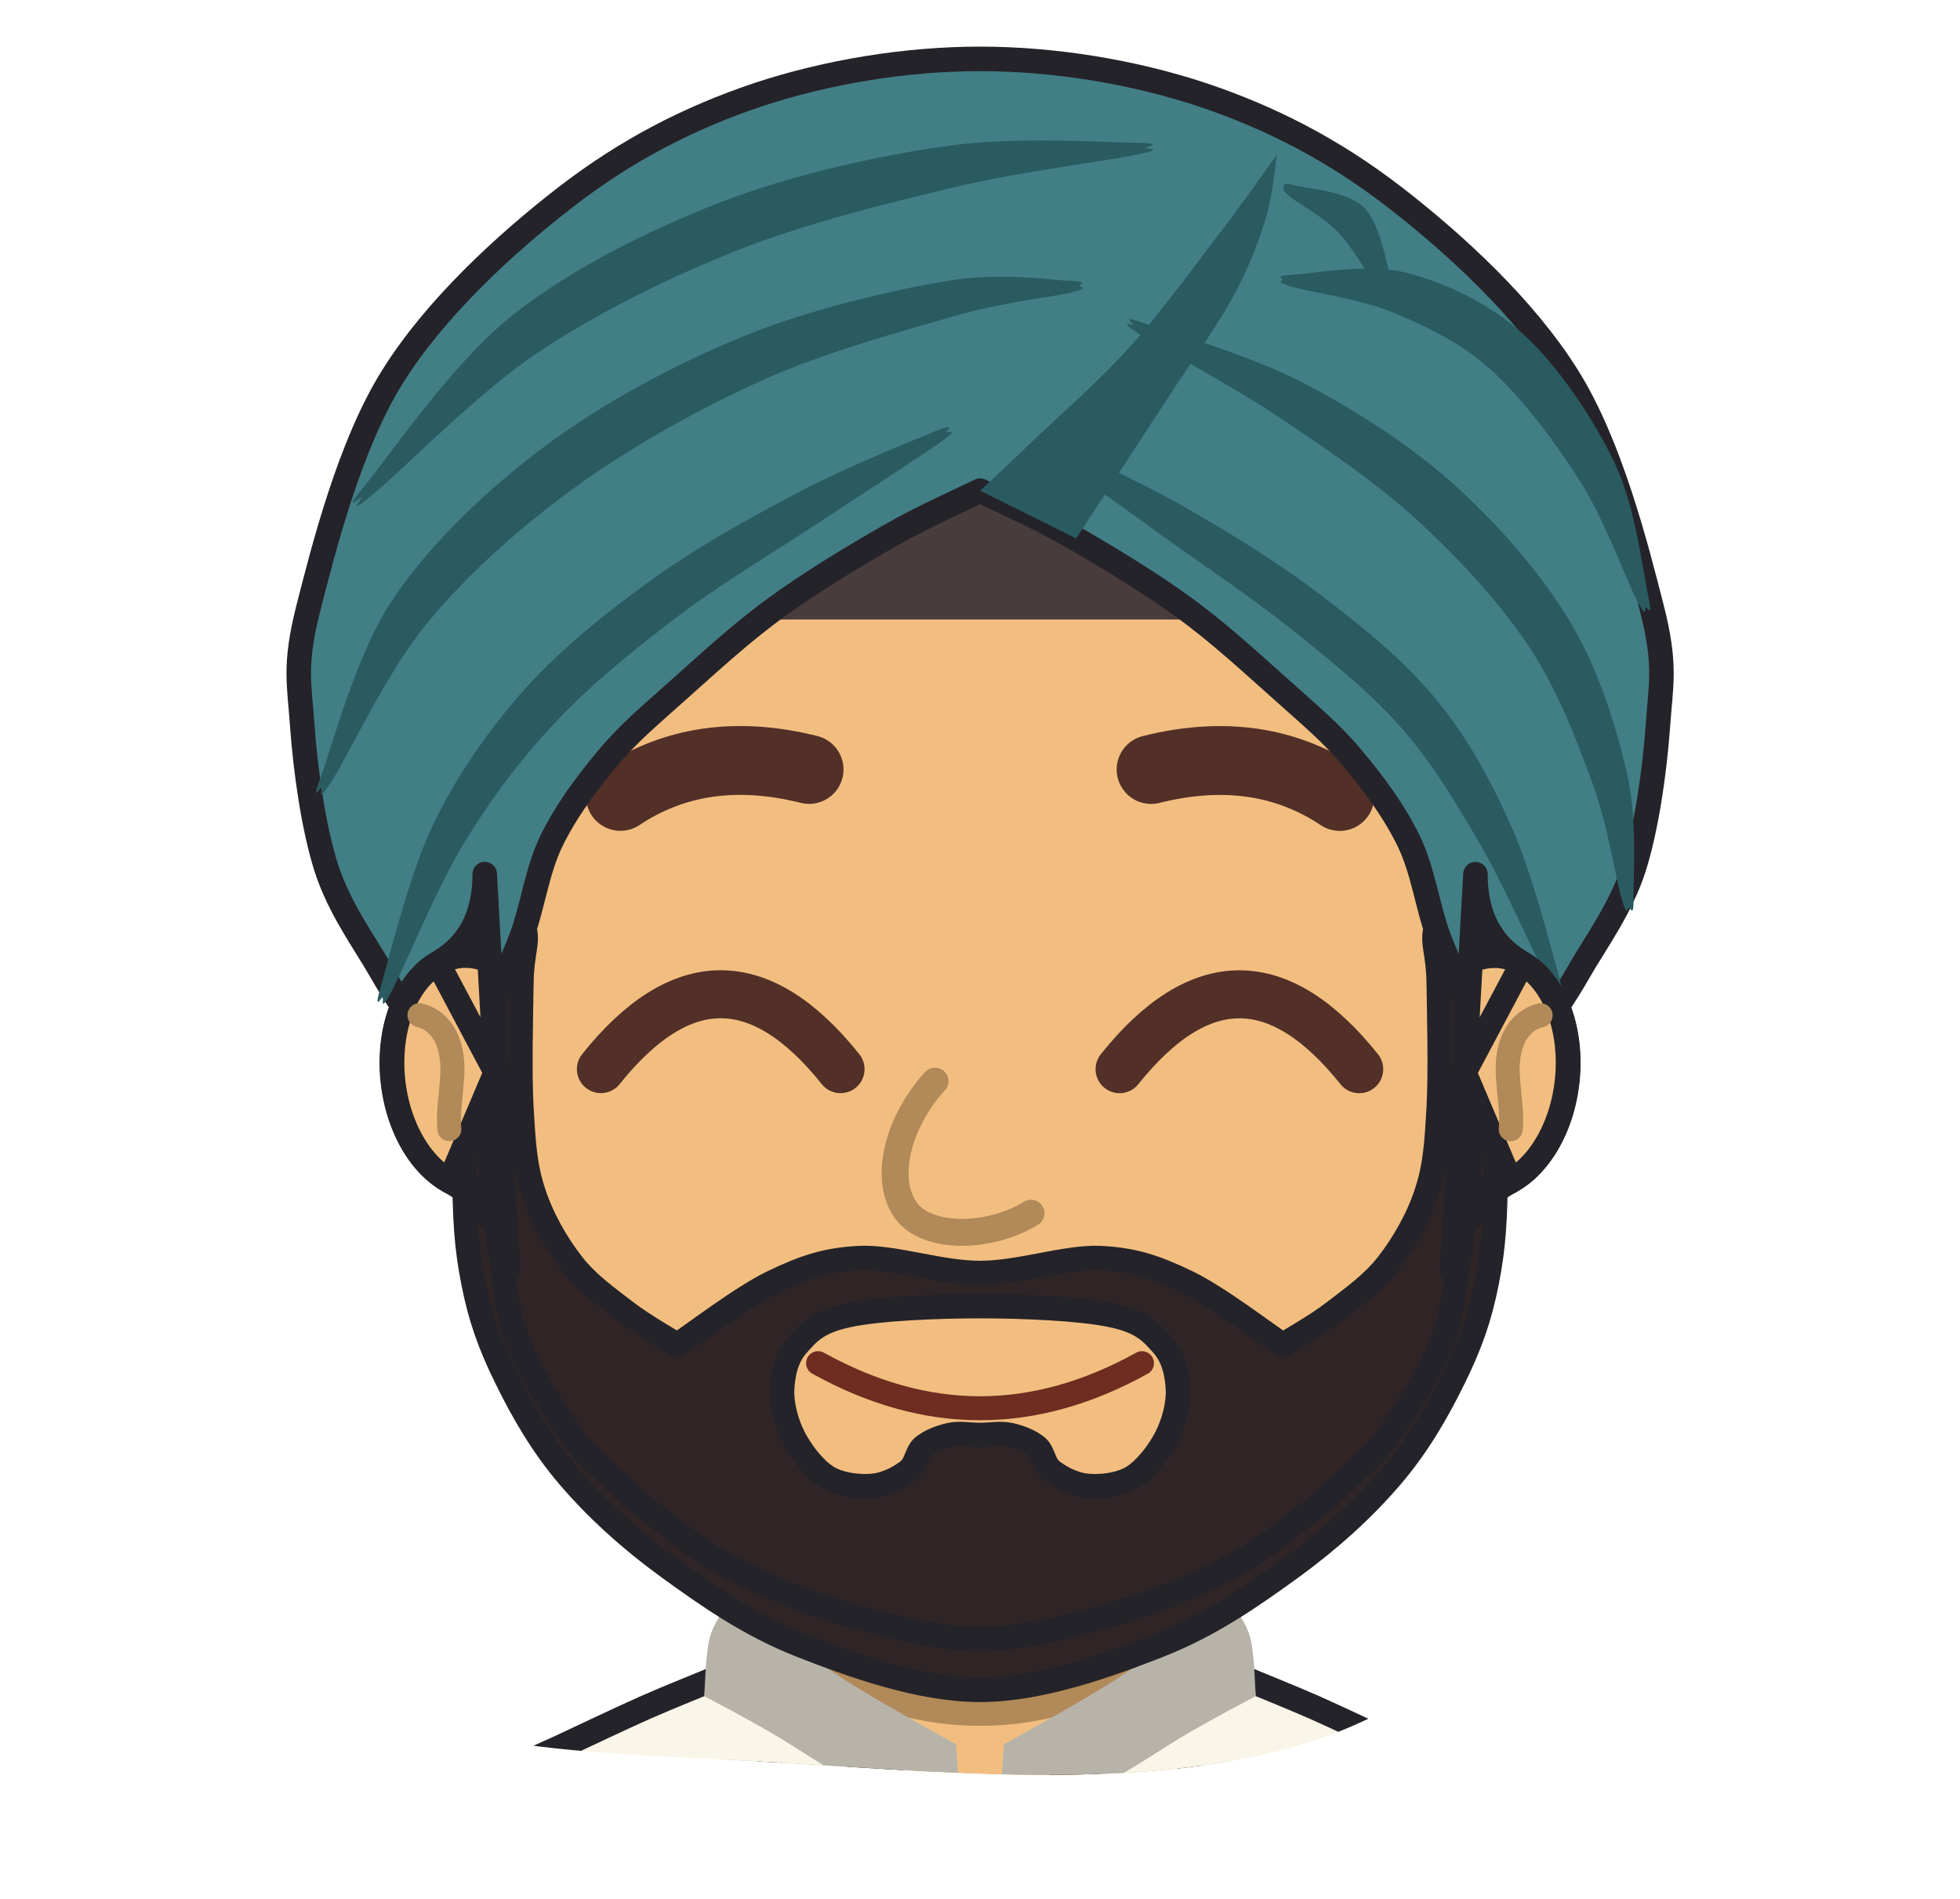
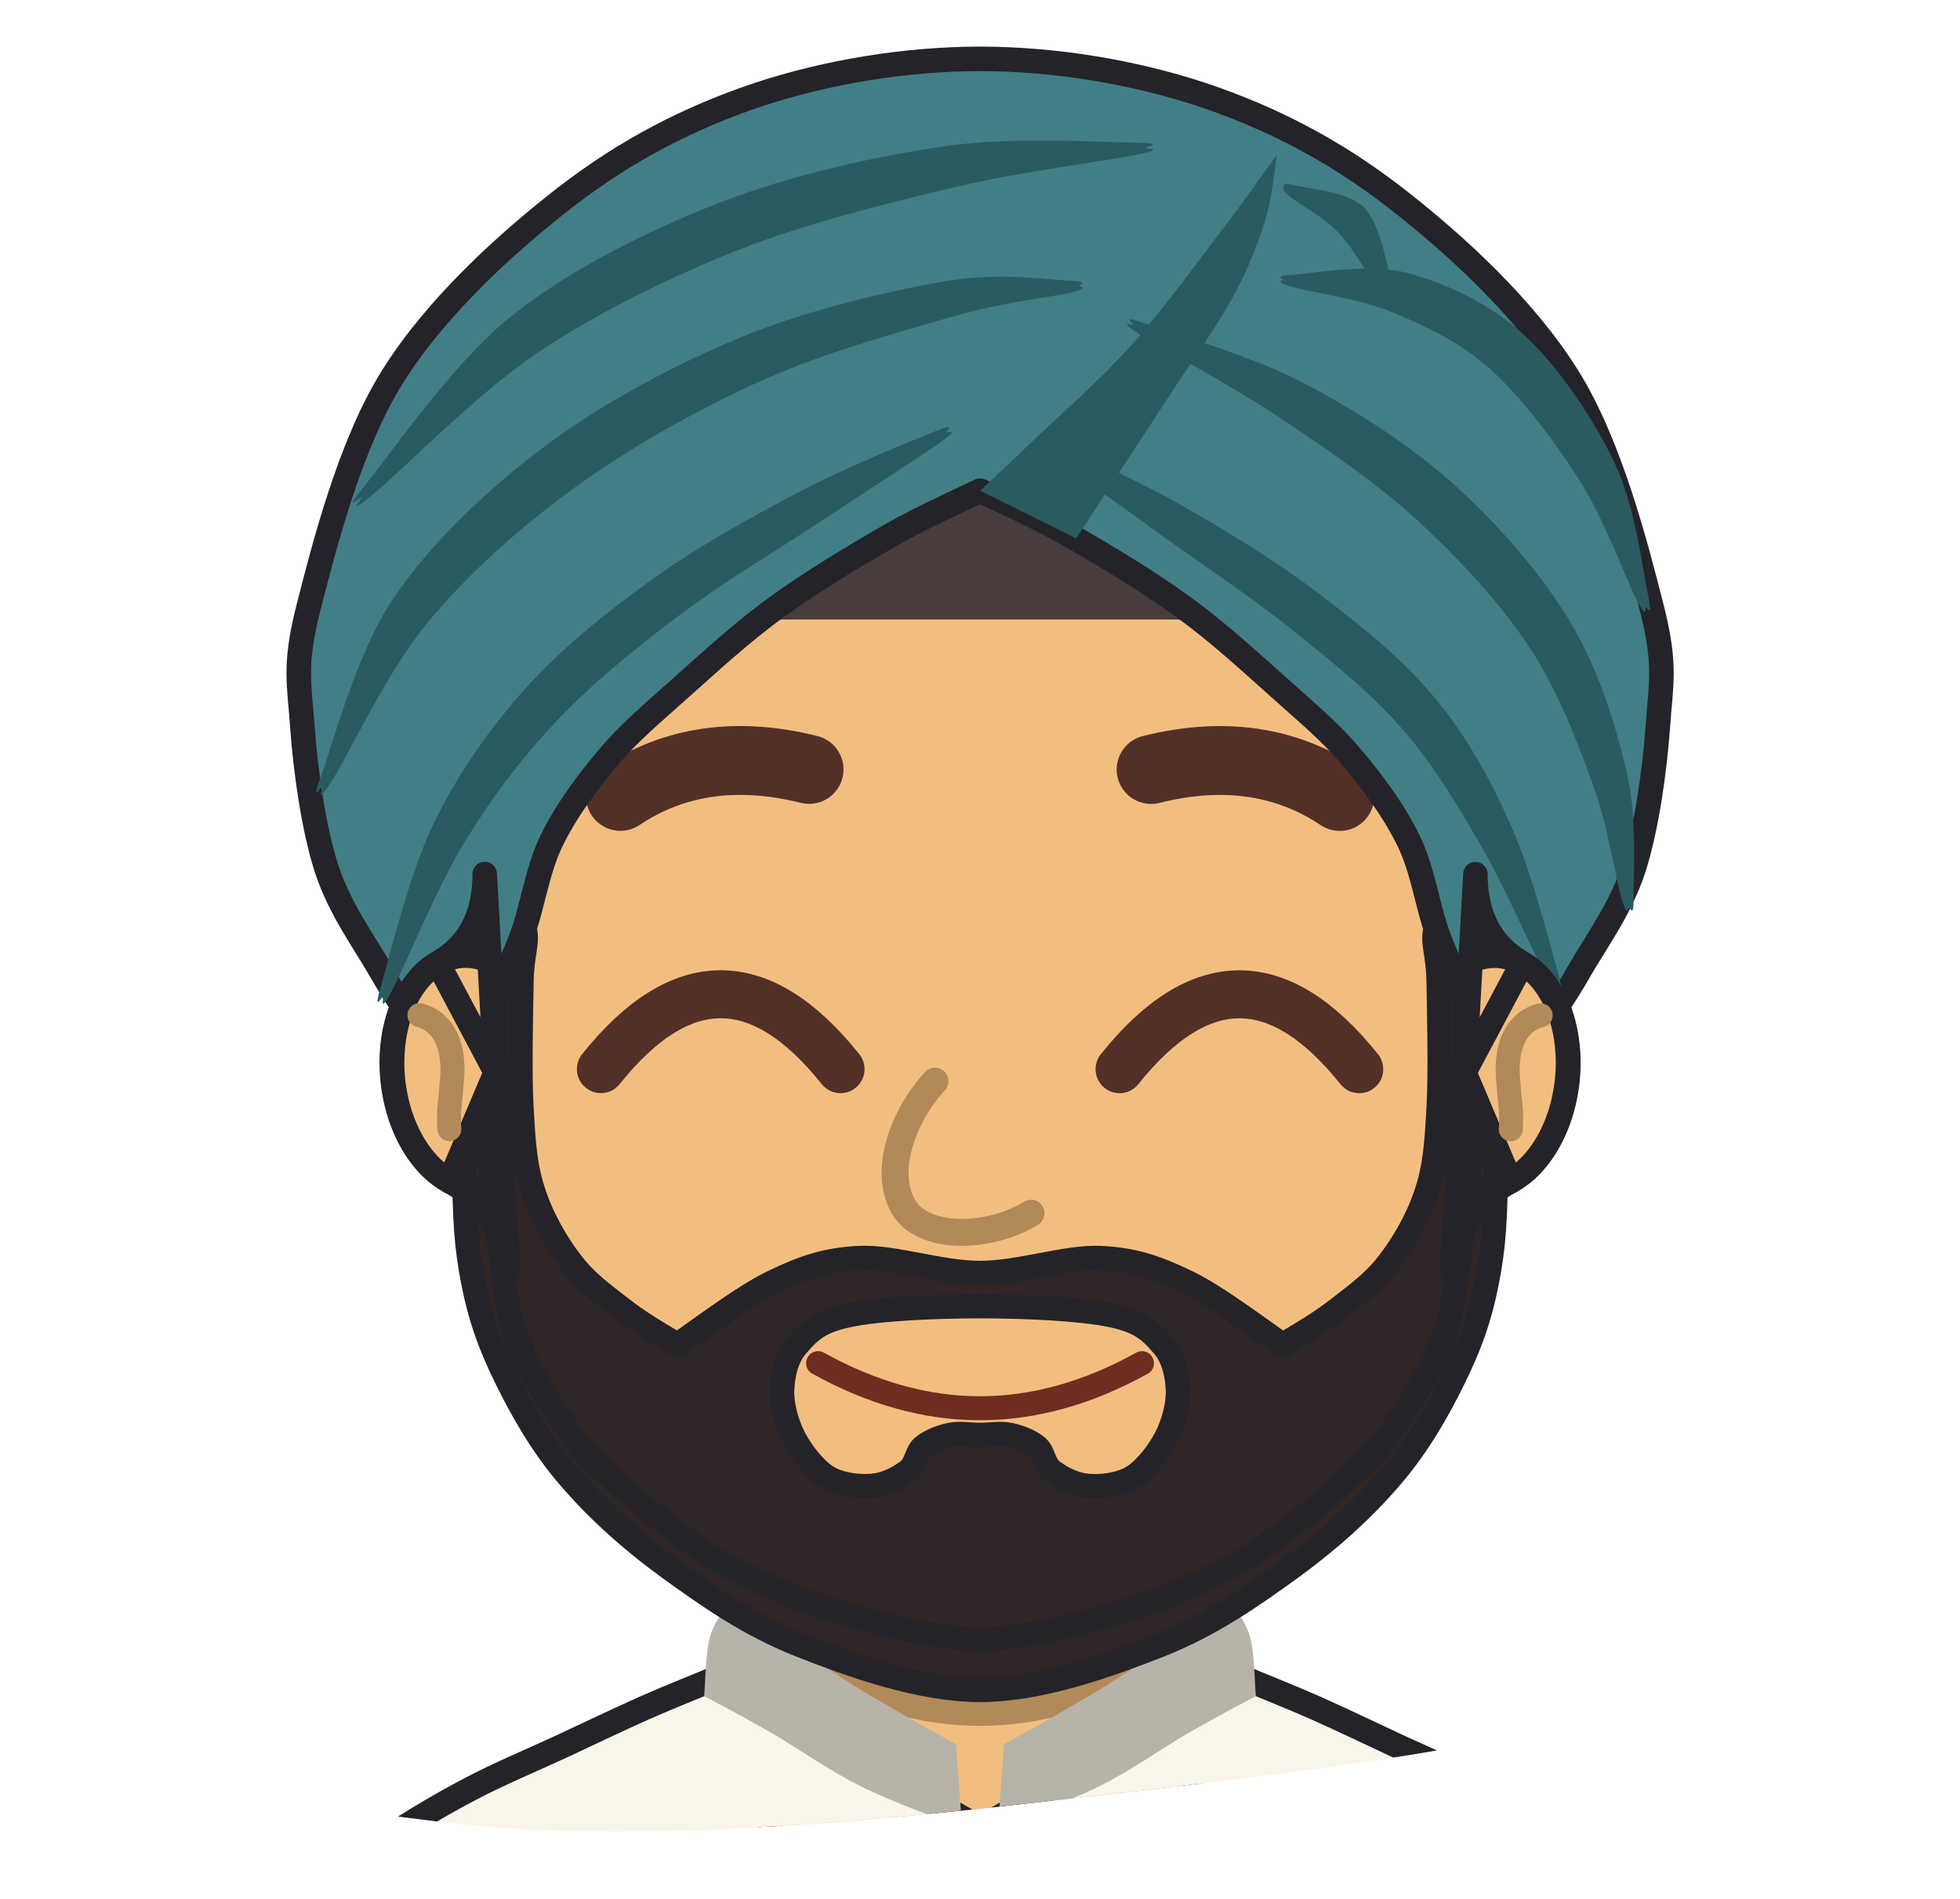
<svg xmlns="http://www.w3.org/2000/svg" viewBox="0 0 320 310" width="320" height="310">
  <defs>
    <clipPath id="cd10b">
      <rect x="-4000" y="-4000" width="9000" height="9000" />
    </clipPath>
    <pattern id="cd10pat" width="26" height="26" patternUnits="userSpaceOnUse">
      <rect width="26" height="26" fill="#3B5BA9" />
      <rect width="26" height="13" fill="#FFF4E6" />
    </pattern>
    <clipPath id="cd10cr">
-       <path d="M899.26 519.81C912.30 578.53 877.86 654.47 838.19 713.44C798.53 772.42 731.73 844.44 661.01 873.67C590.29 902.89 490.61 892.98 413.89 888.54C337.43 883.84 254.44 885.67 201.73 846.53C149.28 807.38 102.83 718.92 98.40 653.42C94.22 588.18 135.45 511.99 176.42 454.58C217.65 397.43 283.93 340.54 345.52 309.23C407.36 277.91 478.34 258.34 547.23 266.69C616.38 275.30 701.45 318.10 760.17 360.37C818.88 402.39 886.21 461.10 899.26 519.81Z" />
+       <path d="M970.26 486.00C980.22 551.18 960.83 655.15 936.86 716.02C912.62 776.62 896.19 818.63 825.63 850.41C755.06 882.47 607.73 896.47 513.74 907.24C419.74 917.75 330.59 923.13 261.37 914.52C192.15 905.90 130.47 898.63 97.88 856.07C65.56 813.25 69.06 725.17 66.37 658.11C63.41 591.31 63.95 506.74 80.65 454.76C97.34 402.51 109.46 375.58 166.02 345.41C222.59 315.25 327.63 292.08 420.01 273.50C512.39 254.65 644.09 224.48 720.32 232.83C796.27 241.45 834.78 282.66 876.53 324.67C918.01 366.96 960.02 420.83 970.26 486.00Z" />
      <path d="M-473.50 -700.97L1473.50 -700.97L1473.50 664.63L-473.50 664.63Z" />
    </clipPath>
    <clipPath id="cd10s">
      <path d="M500 917.1L616.5 850.9C621.8 853.2 636.8 859.1 648.3 864.2C659.7 869.3 672.5 875.4 685.3 881.4C698.1 887.3 712.5 893.3 725 899.9C737.6 906.5 750.8 914.3 760.8 921.1C770.7 927.9 778 934.3 784.6 941C791.2 947.6 795.8 954.2 800.5 960.8C805.1 967.4 808.6 974.1 812.4 980.7C816.1 987.2 821.2 996.8 823 1000L177 1000C178.8 996.8 183.9 987.2 187.6 980.7C191.4 974.1 194.9 967.4 199.5 960.8C204.2 954.2 208.8 947.6 215.4 941C222 934.3 229.3 927.9 239.2 921.1C249.2 914.3 262.4 906.5 275 899.9C287.5 893.3 301.9 887.3 314.7 881.4C327.5 875.4 340.3 869.3 351.7 864.2C363.2 859.1 378.2 853.2 383.5 850.9L500 917.1Z" fill="#FAF5E9" stroke="#242329" stroke-width="10.82" stroke-linejoin="round" stroke-linecap="round" transform="translate(500 1014) scale(0.86) translate(-500 -1000)" />
      <path d="M378.2 858.9C378.7 854.5 378.7 839.9 380.9 832.4C383.1 824.9 389.7 817 391.5 813.9C395 817 404.7 826.2 412.6 832.4C420.6 838.6 430.3 845.2 439.1 850.9C447.9 856.7 457.2 862 465.6 866.8C474 871.7 485.4 877.9 489.4 880.1C489.9 886.2 491.6 911 492.1 917.1C484.6 914 461.2 905.7 447.1 898.6C432.9 891.5 418.8 881.4 407.3 874.8C395.9 868.2 383.1 861.5 378.2 858.9ZM621.8 858.9C621.3 854.5 621.3 839.9 619.1 832.4C616.9 824.9 610.3 817 608.5 813.9C605 817 595.3 826.2 587.4 832.4C579.4 838.6 569.7 845.2 560.9 850.9C552.1 856.7 542.8 862 534.4 866.8C526 871.7 514.6 877.9 510.6 880.1C510.1 886.2 508.4 911 507.9 917.1C515.4 914 538.8 905.7 552.9 898.6C567.1 891.5 581.2 881.4 592.7 874.8C604.1 868.2 616.9 861.5 621.8 858.9Z" fill="#B7B3A9" transform="translate(500 1014) scale(0.86) translate(-500 -1000)" />
      <path d="M492.1 911.8L507.9 911.8L507.9 1000L492.1 1000Z" fill="#B7B3A9" transform="translate(500 1014) scale(0.86) translate(-500 -1000)" />
    </clipPath>
    <clipPath id="cd10eL">
      <ellipse cx="385.5" cy="569" rx="59.6" ry="60.9" />
    </clipPath>
    <clipPath id="cd10eR">
      <ellipse cx="614.5" cy="569" rx="59.6" ry="60.9" />
    </clipPath>
    <filter id="cd10bl" x="-60%" y="-90%" width="220%" height="280%">
      <feGaussianBlur stdDeviation="15" />
    </filter>
    <clipPath id="cd10eo">
      <path d="M-1000 -1000H2000V2000H-1000Z" />
    </clipPath>
    <clipPath id="cd10ck">
      <ellipse cx="385.5" cy="561.1" rx="66.5" ry="65.2" />
      <ellipse cx="385.5" cy="569" rx="62.6" ry="63.9" />
      <ellipse cx="614.5" cy="561.1" rx="66.5" ry="65.2" />
      <ellipse cx="614.5" cy="569" rx="62.6" ry="63.9" />
    </clipPath>
  </defs>
  <g transform="translate(-55 -107) scale(0.43)">
    <g clip-path="url(#cd10b)">
      <g transform="translate(500 1014) scale(0.86) translate(-500 -1000)">
        <g clip-path="url(#cd10cr)">
          <g transform="translate(0 0.06)">
            <path d="M500 800.6C525.6 800.6 558.7 802.4 576.8 804.6C594.9 806.8 601.5 805.3 608.5 813.9C615.6 822.5 619.6 843.4 619.1 856.2C618.7 869 625.8 880.5 605.9 890.7C586 900.8 535.3 917.1 500 917.1C464.7 917.1 414 900.8 394.1 890.7C374.2 880.5 381.3 869 380.9 856.2C380.4 843.4 384.4 822.5 391.5 813.9C398.5 805.3 405.1 806.8 423.2 804.6C441.3 802.4 474.4 800.6 500 800.6Z" fill="#B7B3A9" />
          </g>
        </g>
        <g clip-path="url(#cd10cr)">
          <g transform="translate(0 0.06)">
            <path d="M407.3 768.9L407.3 935.7Q407.3 967.4 439.1 967.4L560.9 967.4Q592.7 967.4 592.7 935.7L592.7 768.9Z" fill="#F2BE80" stroke="#242329" stroke-width="10.82" stroke-linejoin="round" stroke-linecap="round" />
            <ellipse cx="500" cy="811.2" rx="92.7" ry="60.9" fill="#B28958" />
          </g>
        </g>
        <g transform="matrix(1 0.0001 -0.0001 1 0.08335 0.01754)">
          <ellipse cx="275.6" cy="583.6" rx="35.1" ry="51.6" transform="rotate(-6 275.6 583.6)" fill="#F2BE80" stroke="#242329" stroke-width="10.82" stroke-linejoin="round" stroke-linecap="round" />
          <ellipse cx="724.4" cy="583.6" rx="35.1" ry="51.6" transform="rotate(6 724.4 583.6)" fill="#F2BE80" stroke="#242329" stroke-width="10.82" stroke-linejoin="round" stroke-linecap="round" />
          <path d="M281.3 496.1C281.3 518.4 271 529.5 260.6 535.4L286.2 583.6ZM718.7 496.1C718.7 518.4 729 529.5 739.4 535.4L713.8 583.6ZM291.8 671C288.8 648.8 276.3 637.3 265.8 631.7L286.2 583.6ZM708.2 671C711.2 648.8 723.7 637.3 734.2 631.7L713.8 583.6Z" fill="#F2BE80" />
          <path d="M252.5 558.4C263.1 561.1 267.7 571.6 267 584.9C266.4 594.2 265 602.1 265.7 608.7M747.5 558.4C736.9 561.1 732.3 571.6 733 584.9C733.6 594.2 735 602.1 734.3 608.7" fill="none" stroke="#B28958" stroke-width="10.6" stroke-linecap="round" stroke-linejoin="round" />
        </g>
        <g transform="matrix(1 0.0001 -0.0001 1 0.08335 0.01754)">
          <path d="M500 255.3C526.5 255.3 554.7 258.6 579.4 265.9C604.1 273.2 628.8 284 648.3 299C667.7 314 684.4 334.9 695.9 355.9C707.4 376.8 712.9 400 717.1 424.7C721.3 449.4 720.8 475.5 721.1 504.1C721.3 532.8 720 570.3 718.4 596.8C716.9 623.3 714.2 645.3 711.8 663C709.4 680.6 708.9 689.5 703.8 702.7C698.8 715.9 688.2 732.5 681.3 742.4C674.5 752.3 669.8 755.6 662.8 762.3C655.9 768.9 648.4 775.5 639.7 782.1C630.9 788.7 623.4 795.4 610.5 802C597.6 808.6 580.6 816.5 562.2 821.8C543.8 827.1 520.7 833.7 500 833.7C479.3 833.7 456.2 827.1 437.8 821.8C419.4 816.5 402.4 808.6 389.5 802C376.6 795.4 369.1 788.7 360.3 782.1C351.6 775.5 344.1 768.9 337.2 762.3C330.2 755.6 325.5 752.3 318.7 742.4C311.8 732.5 301.2 715.9 296.2 702.7C291.1 689.5 290.6 680.6 288.2 663C285.8 645.3 283.1 623.3 281.6 596.8C280 570.3 278.7 532.8 278.9 504.1C279.2 475.5 278.7 449.4 282.9 424.7C287.1 400 292.6 376.8 304.1 355.9C315.6 334.9 332.3 314 351.7 299C371.2 284 395.9 273.2 420.6 265.9C445.3 258.6 473.5 255.3 500 255.3Z" fill="#F2BE80" data-sk="1" stroke="#242329" stroke-width="10.82" stroke-linejoin="round" stroke-linecap="round" />
        </g>
        <g clip-path="url(#cd10cr)">
          <g transform="translate(0 0.13)">
            <path d="M500 917.1L616.5 850.9C621.8 853.2 636.8 859.1 648.3 864.2C659.7 869.3 672.5 875.4 685.3 881.4C698.1 887.3 712.5 893.3 725 899.9C737.6 906.5 750.8 914.3 760.8 921.1C770.7 927.9 778 934.3 784.6 941C791.2 947.6 795.8 954.2 800.5 960.8C805.1 967.4 808.6 974.1 812.4 980.7C816.1 987.2 821.2 996.8 823 1000L177 1000C178.8 996.8 183.9 987.2 187.6 980.7C191.4 974.1 194.9 967.4 199.5 960.8C204.2 954.2 208.8 947.6 215.4 941C222 934.3 229.3 927.9 239.2 921.1C249.2 914.3 262.4 906.5 275 899.9C287.5 893.3 301.9 887.3 314.7 881.4C327.5 875.4 340.3 869.3 351.7 864.2C363.2 859.1 378.2 853.2 383.5 850.9L500 917.1Z" fill="#FAF5E9" stroke="#242329" stroke-width="10.82" stroke-linejoin="round" stroke-linecap="round" />
            <path d="M378.2 858.9C378.7 854.5 378.7 839.9 380.9 832.4C383.1 824.9 389.7 817 391.5 813.9C395 817 404.7 826.2 412.6 832.4C420.6 838.6 430.3 845.2 439.1 850.9C447.9 856.7 457.2 862 465.6 866.8C474 871.7 485.4 877.9 489.4 880.1C489.9 886.2 491.6 911 492.1 917.1C484.6 914 461.2 905.7 447.1 898.6C432.9 891.5 418.8 881.4 407.3 874.8C395.9 868.2 383.1 861.5 378.2 858.9ZM621.8 858.9C621.3 854.5 621.3 839.9 619.1 832.4C616.9 824.9 610.3 817 608.5 813.9C605 817 595.3 826.2 587.4 832.4C579.4 838.6 569.7 845.2 560.9 850.9C552.1 856.7 542.8 862 534.4 866.8C526 871.7 514.6 877.9 510.6 880.1C510.1 886.2 508.4 911 507.9 917.1C515.4 914 538.8 905.7 552.9 898.6C567.1 891.5 581.2 881.4 592.7 874.8C604.1 868.2 616.9 861.5 621.8 858.9Z" fill="#B7B3A9" />
            <path d="M492.1 911.8L507.9 911.8L507.9 1000L492.1 1000Z" fill="#B7B3A9" />
          </g>
        </g>
        <g transform="matrix(1 0.0001 -0.0001 1 0.08335 0.01754)">
          <g filter="url(#cd10bl)">
            <ellipse cx="330.6" cy="668.3" rx="35.7" ry="19.9" fill="#EE9865" opacity="0.000" transform="matrix(0.4 0 0 0.4 198.36 400.98)" />
          </g>
          <g filter="url(#cd10bl)">
            <ellipse cx="669.4" cy="668.3" rx="35.7" ry="19.9" fill="#EE9865" opacity="0.000" transform="matrix(0.4 0 0 0.4 401.64 400.98)" />
          </g>
        </g>
        <g transform="matrix(1 0.0001 -0.0001 1 0.08335 0.01754)">
          <path d="M633.7 704C637.4 701.6 648.5 695.4 656.2 689.5C663.9 683.5 673.2 677.1 680 668.3C686.9 659.5 693.5 648 697.2 636.5C701 625 701.6 614.9 702.5 599.4C703.4 584 702.7 557.1 702.5 543.8C702.3 530.6 699.4 526.6 701.2 520C703 513.4 709.1 504.1 713.1 504.1C717.1 504.1 722.6 500.2 725 520C727.5 539.9 727.9 597.2 727.7 623.3C727.5 649.3 726.8 660.3 723.7 676.2C720.6 692.1 716.2 704.2 709.1 718.6C702.1 732.9 693.3 748.4 681.3 762.3C669.4 776.2 654.7 789.6 637.7 802C620.7 814.3 602.4 827.3 579.4 836.4C556.5 845.4 526.5 856.2 500 856.2C473.5 856.2 443.5 845.4 420.6 836.4C397.6 827.3 379.3 814.3 362.3 802C345.3 789.6 330.6 776.2 318.7 762.3C306.7 748.4 297.9 732.9 290.9 718.6C283.8 704.2 279.4 692.1 276.3 676.2C273.2 660.3 272.5 649.3 272.3 623.3C272.1 597.2 272.5 539.9 275 520C277.4 500.2 282.9 504.1 286.9 504.1C290.9 504.1 297 513.4 298.8 520C300.6 526.6 297.7 530.6 297.5 543.8C297.3 557.1 296.6 584 297.5 599.4C298.4 614.9 299 625 302.8 636.5C306.5 648 313.1 659.5 320 668.3C326.8 677.1 336.1 683.5 343.8 689.5C351.5 695.4 362.6 701.6 366.3 704C373.4 699.4 395.2 682.6 408.7 676.2C422.1 669.8 431.8 666.3 447.1 665.6C462.3 665 482.4 672.2 500 672.2C517.6 672.2 537.7 665 552.9 665.6C568.2 666.3 577.9 669.8 591.3 676.2C604.8 682.6 626.6 699.4 633.7 704ZM500 686.8C519.4 686.8 544.8 687.9 558.2 690.8C571.7 693.6 575.9 698.5 580.7 704C585.6 709.5 587.1 717 587.4 723.9C587.6 730.7 585.4 738.7 582.1 745.1C578.8 751.4 573.2 758.7 567.5 762.3C561.8 765.8 553.6 766.7 547.7 766.2C541.7 765.8 535.5 762.5 531.8 759.6C528 756.7 528.2 751.7 525.2 749C522.1 746.4 517.4 744.6 513.2 743.7C509 742.8 504.4 743.7 500 743.7C495.6 743.7 491 742.8 486.8 743.7C482.6 744.6 477.9 746.4 474.8 749C471.8 751.7 472 756.7 468.2 759.6C464.5 762.5 458.3 765.8 452.3 766.2C446.4 766.7 438.2 765.8 432.5 762.3C426.8 758.7 421.2 751.4 417.9 745.1C414.6 738.7 412.4 730.7 412.6 723.9C412.9 717 414.4 709.5 419.3 704C424.1 698.5 428.3 693.6 441.8 690.8C455.2 687.9 480.6 686.8 500 686.8Z" fill="#302526" fill-rule="evenodd" stroke="#242329" stroke-width="10.82" stroke-linejoin="round" stroke-linecap="round" />
          <path d="M500 255.3C526.5 255.3 554.7 258.6 579.4 265.9C604.1 273.2 628.8 284 648.3 299C667.7 314 684.4 334.9 695.9 355.9C707.4 376.8 712.9 400 717.1 424.7C721.3 449.4 720.8 475.5 721.1 504.1C721.3 532.8 720 570.3 718.4 596.8C716.9 623.3 714.2 645.3 711.8 663C709.4 680.6 708.9 689.5 703.8 702.7C698.8 715.9 688.2 732.5 681.3 742.4C674.5 752.3 669.8 755.6 662.8 762.3C655.9 768.9 648.4 775.5 639.7 782.1C630.9 788.7 623.4 795.4 610.5 802C597.6 808.6 580.6 816.5 562.2 821.8C543.8 827.1 520.7 833.7 500 833.7C479.3 833.7 456.2 827.1 437.8 821.8C419.4 816.5 402.4 808.6 389.5 802C376.6 795.4 369.1 788.7 360.3 782.1C351.6 775.5 344.1 768.9 337.2 762.3C330.2 755.6 325.5 752.3 318.7 742.4C311.8 732.5 301.2 715.9 296.2 702.7C291.1 689.5 290.6 680.6 288.2 663C285.8 645.3 283.1 623.3 281.6 596.8C280 570.3 278.7 532.8 278.9 504.1C279.2 475.5 278.7 449.4 282.9 424.7C287.1 400 292.6 376.8 304.1 355.9C315.6 334.9 332.3 314 351.7 299C371.2 284 395.9 273.2 420.6 265.9C445.3 258.6 473.5 255.3 500 255.3Z" fill="none" stroke="#242329" stroke-width="10.82" stroke-linejoin="round" stroke-linecap="round" />
        </g>
        <g transform="matrix(1 0.0001 -0.0001 1 0.08335 0.01754)">
          <g clip-path="url(#cd10eo)" display="none">
            <g>
              <ellipse cx="385.5" cy="561.1" rx="63.5" ry="62.2" fill="#523027" />
              <ellipse cx="385.5" cy="569" rx="59.6" ry="60.9" fill="#FDFCFA" />
              <g clip-path="url(#cd10eL)">
                <g transform="translate(0.00 0.00)">
                  <ellipse cx="397.4" cy="573.6" rx="38.4" ry="44.3" fill="#050404" />
                  <circle cx="381.5" cy="552.5" r="11.3" fill="#FDFCFA" />
                  <circle cx="416.6" cy="590.8" r="5.8" fill="#FDFCFA" />
                </g>
              </g>
            </g>
            <g>
              <ellipse cx="614.5" cy="561.1" rx="63.5" ry="62.2" fill="#523027" />
              <ellipse cx="614.5" cy="569" rx="59.6" ry="60.9" fill="#FDFCFA" />
              <g clip-path="url(#cd10eR)">
                <g transform="translate(0.00 0.00)">
                  <ellipse cx="602.6" cy="573.6" rx="38.4" ry="44.3" fill="#050404" />
                  <circle cx="586.7" cy="552.5" r="11.3" fill="#FDFCFA" />
                  <circle cx="621.8" cy="590.8" r="5.8" fill="#FDFCFA" />
                </g>
              </g>
            </g>
          </g>
          <g clip-path="url(#cd10ck)">
            <g>
              <path d="M312.7 618C312.7 669.6 458.3 669.6 458.3 618Q385.5 596.8 312.7 618ZM541.7 618C541.7 669.6 687.3 669.6 687.3 618Q614.5 596.8 541.7 618Z" fill="#F2BE80" display="none" />
            </g>
          </g>
          <path fill="none" stroke="#523027" stroke-linecap="round" stroke-linejoin="round" display="inline" d="M332.6 582.2Q385.5 516.1 438.4 582.2M561.6 582.2Q614.5 516.1 667.4 582.2" stroke-width="21.2" />
          <path fill="none" stroke="#523027" stroke-width="30.4" stroke-linecap="round" stroke-linejoin="round" d="M341.2 461.8Q376.9 438.0 424.5 449.9M658.8 461.8Q623.1 438.0 575.5 449.9" transform="translate(0 0.00)" />
          <g>
            <path d="M480.1 587.5C464.3 604.7 456.3 631.2 468.2 645.8C478.8 657.7 505.3 656.4 522.5 645.8" fill="none" stroke="#B28958" stroke-width="11.9" stroke-linecap="round" stroke-linejoin="round" />
          </g>
          <path fill="#6E2D20" stroke="#6E2D20" stroke-linejoin="round" stroke-linecap="round" d="M428.5 712.0C452.3 725.2 476.2 731.9 500.0 731.9C523.8 731.9 547.7 725.2 571.5 712.0C547.7 725.2 523.8 731.9 500.0 731.9C476.2 731.9 452.3 725.2 428.5 712.0Z" stroke-width="10.60" />
          <path fill="#FDFCFA" display="none" />
          <g>
            <path d="M469.6 731.4Q500 714.2 530.4 731.4Q500 745.1 469.6 731.4Z" fill="#D9604A" display="none" />
          </g>
        </g>
        <g transform="matrix(1 0.0001 -0.0001 1 0.08335 0.01754)">
          <path d="M391.5 383.7L500 292.3L608.5 383.7Z" fill="#483C3D" />
          <path d="M731.6 591.5C729.7 586.6 724.6 573.6 719.7 562.4C714.9 551.1 707.6 537.5 702.5 524C697.5 510.5 695.7 494.9 689.3 481.6C682.9 468.4 673.6 455.8 664.1 444.6C654.7 433.3 644.7 425.2 632.4 414.1C620 403.1 605.5 389.6 590 378.4C574.6 367.1 554.7 355.2 539.7 346.6C524.7 338 506.6 330.1 500 326.8C493.4 330.1 475.3 338 460.3 346.6C445.3 355.2 425.4 367.1 410 378.4C394.5 389.6 380 403.1 367.6 414.1C355.3 425.2 345.3 433.3 335.9 444.6C326.4 455.8 317.1 468.4 310.7 481.6C304.3 494.9 302.5 510.5 297.5 524C292.4 537.5 285.1 551.1 280.3 562.4C275.4 573.6 270.3 586.6 268.4 591.5C265.9 587.5 259.3 576.5 253.8 567.7C248.3 558.9 242.3 550.9 235.3 538.6C228.2 526.2 217.2 511.4 211.4 493.5C205.7 475.7 202.2 450.5 200.8 431.3C199.5 412.1 196.9 404.2 203.5 378.4C210.1 352.6 221.6 306.7 240.6 276.5C259.5 246.2 290.4 217.8 317.3 197C344.2 176.3 371.6 162.2 402 152C432.5 141.9 467.3 136.2 500 136.2C532.7 136.2 567.5 141.9 598 152C628.4 162.2 655.8 176.3 682.7 197C709.6 217.8 740.5 246.2 759.4 276.5C778.4 306.7 789.9 352.6 796.5 378.4C803.1 404.2 800.5 412.1 799.2 431.3C797.8 450.5 794.3 475.7 788.6 493.5C782.8 511.4 771.8 526.2 764.7 538.6C757.7 550.9 751.7 558.9 746.2 567.7C740.7 576.5 734.1 587.5 731.6 591.5Z" fill="#427E86" stroke="#242329" stroke-width="10.82" stroke-linejoin="round" stroke-linecap="round" />
          <path d="M631 178.5C626.9 184.2 616.7 198.8 605.9 212.9C595.1 227 580.1 247.8 566.2 263.2C552.3 278.7 533.5 295 522.5 305.6C511.5 316.2 503.8 323.2 500 326.8C507.1 330.3 535.3 344.4 542.4 347.9C549 337.8 570.6 304.7 582.1 287.1C593.5 269.4 603.9 255.3 611.2 242C618.5 228.8 622.4 218.2 625.8 207.6C629.1 197 630.2 183.4 631 178.5ZM227 329.8C227.8 329.6 218.9 339.3 231.8 328.6C244.8 318 277.8 283.9 304.7 265.9C331.5 248 362.3 232.9 392.9 220.7C423.6 208.6 459.1 199.9 488.5 192.9C517.9 185.9 555 181.4 569.1 178.5C583.2 175.6 572.4 176 573 175.5C572.3 175.1 583.2 173.4 568.6 173.2C553.9 173.1 515.7 170.3 485 174.7C454.4 179.1 416.7 187.3 384.7 199.8C352.7 212.3 319 229.1 292.9 249.9C266.8 270.8 239.1 311.6 228.1 324.9C217.1 338.2 227.2 328.9 227 329.8ZM209.5 457.6C210.2 457.2 206.1 467.1 213.8 455C221.5 443 238 406.9 255.9 385.3C273.8 363.6 296.7 343.1 321.4 325.2C346 307.4 375.7 290.8 403.6 278.2C431.4 265.7 465.8 256.3 488.5 249.8C511.2 243.3 530.7 241.6 540 239.4C549.2 237.1 543.3 236.8 543.9 236.3C543.2 236 549.3 234.5 539.4 234.1C529.6 233.8 509 230.2 485 234.3C461 238.4 424.7 246.7 395.2 258.8C365.7 270.9 333.7 287.9 308 307.1C282.3 326.3 257.6 349.9 241.1 374.2C224.6 398.4 214.3 438.7 209.1 452.7C203.8 466.6 209.5 456.8 209.5 457.6ZM236.3 550.4C237 549.9 234.3 559 240.4 547.5C246.4 536 260.4 501.5 272.7 481.5C285 461.5 298.1 444.2 314 427.5C330 410.8 348.9 395.6 368.2 381.1C387.5 366.6 410.8 352.9 429.9 340.2C449 327.6 473.5 311.8 482.7 305.3C492 298.7 484.8 301.6 485.2 300.9C484.4 300.9 490.8 296.3 480.2 300.6C469.6 304.9 442.5 315.8 421.8 326.5C401.2 337.3 376.9 350.5 356.5 365.1C336.1 379.7 315.7 395.9 299.4 414C283.2 432.1 269.4 451.9 258.7 473.9C248.1 495.8 239.2 532.7 235.5 545.5C231.7 558.3 236.2 549.6 236.3 550.4ZM633.5 233.6C634.1 234.2 629.2 234.3 637.4 236.7C645.5 239.2 667.6 242 682.4 248.2C697.1 254.4 712.1 261.2 725.8 273.7C739.6 286.2 754.4 306 765.1 323C775.8 339.9 785.2 366.1 790 375.3C794.8 384.5 793.3 377.9 794 378.4C794.1 377.6 797.3 384.1 795 373.5C792.7 362.9 789.4 333.9 780.2 314.7C771.1 295.4 755.4 272 740.1 258C724.8 244 705.3 235 688.2 230.6C671.2 226.2 647.1 231 638 231.5C628.8 232 634.2 233.3 633.5 233.6ZM567.7 253.5C568.1 254.2 559.5 250.7 570.3 257.7C581.2 264.6 612.4 281.2 632.9 295C653.5 308.8 675.4 323.6 693.6 340.4C711.9 357.2 729.8 376.7 742.5 395.9C755.3 415.2 763.6 437.6 770.4 456.1C777.2 474.6 780.6 498 783.3 507.2C786 516.3 786 510.3 786.5 511C786.9 510.2 788.7 516.3 788.5 506.4C788.4 496.5 790.3 471.9 785.6 451.6C780.9 431.3 773.3 406 760.5 384.7C747.7 363.3 728.4 341.3 708.8 323.7C689.1 306.1 665.1 290.9 642.4 279.1C619.7 267.3 585.1 257.2 572.6 252.9C560.2 248.6 568.5 253.4 567.7 253.5ZM528.1 306.1C528.5 306.8 521.7 303.7 530.4 310.5C539.1 317.3 562.7 333.8 580.4 346.7C598.2 359.5 619.3 373.5 636.9 387.5C654.4 401.6 671.7 415.3 685.7 431.2C699.7 447 709.8 464.1 720.6 482.6C731.4 501.1 744.7 531.8 750.4 542.2C756 552.6 753.7 544.6 754.4 545.1C754.6 544.3 758.6 551.8 755.3 540.2C752 528.6 743.8 495.7 734.7 475.4C725.7 455 715.1 435.5 700.8 418.3C686.5 401 667.7 386 649.1 371.9C630.4 357.7 608.3 344.3 589 333.3C569.7 322.3 543.3 310.5 533.1 306C523 301.4 529 306 528.1 306.1ZM633.9 192.5C634.3 193.2 632.4 193.3 636.5 196.8C640.6 200.2 651.5 205.8 658.4 213.1C665.2 220.4 673.7 235.6 677.7 240.6C681.6 245.6 681.2 242.8 681.9 243.2C682 242.4 684.4 245 682.4 238.2C680.4 231.4 677.2 209.9 669.9 202.2C662.7 194.5 644.9 193.6 638.8 192C632.8 190.4 634.7 192.4 633.9 192.5Z" fill="#2A5B61" />
        </g>
        <g transform="matrix(1 0.0001 -0.0001 1 0.08335 0.01754)">
          <path d="M285.8 535.6A35.1 51.6 -6 1 0 285.8 633.9ZM714.2 535.6A35.1 51.6 6 1 1 714.2 633.9ZM281.3 496.1C281.3 518.4 271 529.5 260.6 535.4L286.2 583.6ZM718.7 496.1C718.7 518.4 729 529.5 739.4 535.4L713.8 583.6ZM291.8 671C288.8 648.8 276.3 637.3 265.8 631.7L286.2 583.6ZM708.2 671C711.2 648.8 723.7 637.3 734.2 631.7L713.8 583.6Z" fill="#F2BE80" stroke="#242329" stroke-width="10.82" stroke-linejoin="round" stroke-linecap="round" />
          <path d="M252.5 558.4C263.1 561.1 267.7 571.6 267 584.9C266.4 594.2 265 602.1 265.7 608.7M747.5 558.4C736.9 561.1 732.3 571.6 733 584.9C733.6 594.2 735 602.1 734.3 608.7" fill="none" stroke="#B28958" stroke-width="10.6" stroke-linecap="round" stroke-linejoin="round" />
        </g>
      </g>
    </g>
    <g clip-path="url(#cd10b)">
      <g transform="translate(0 0.00)" />
    </g>
  </g>
</svg>
